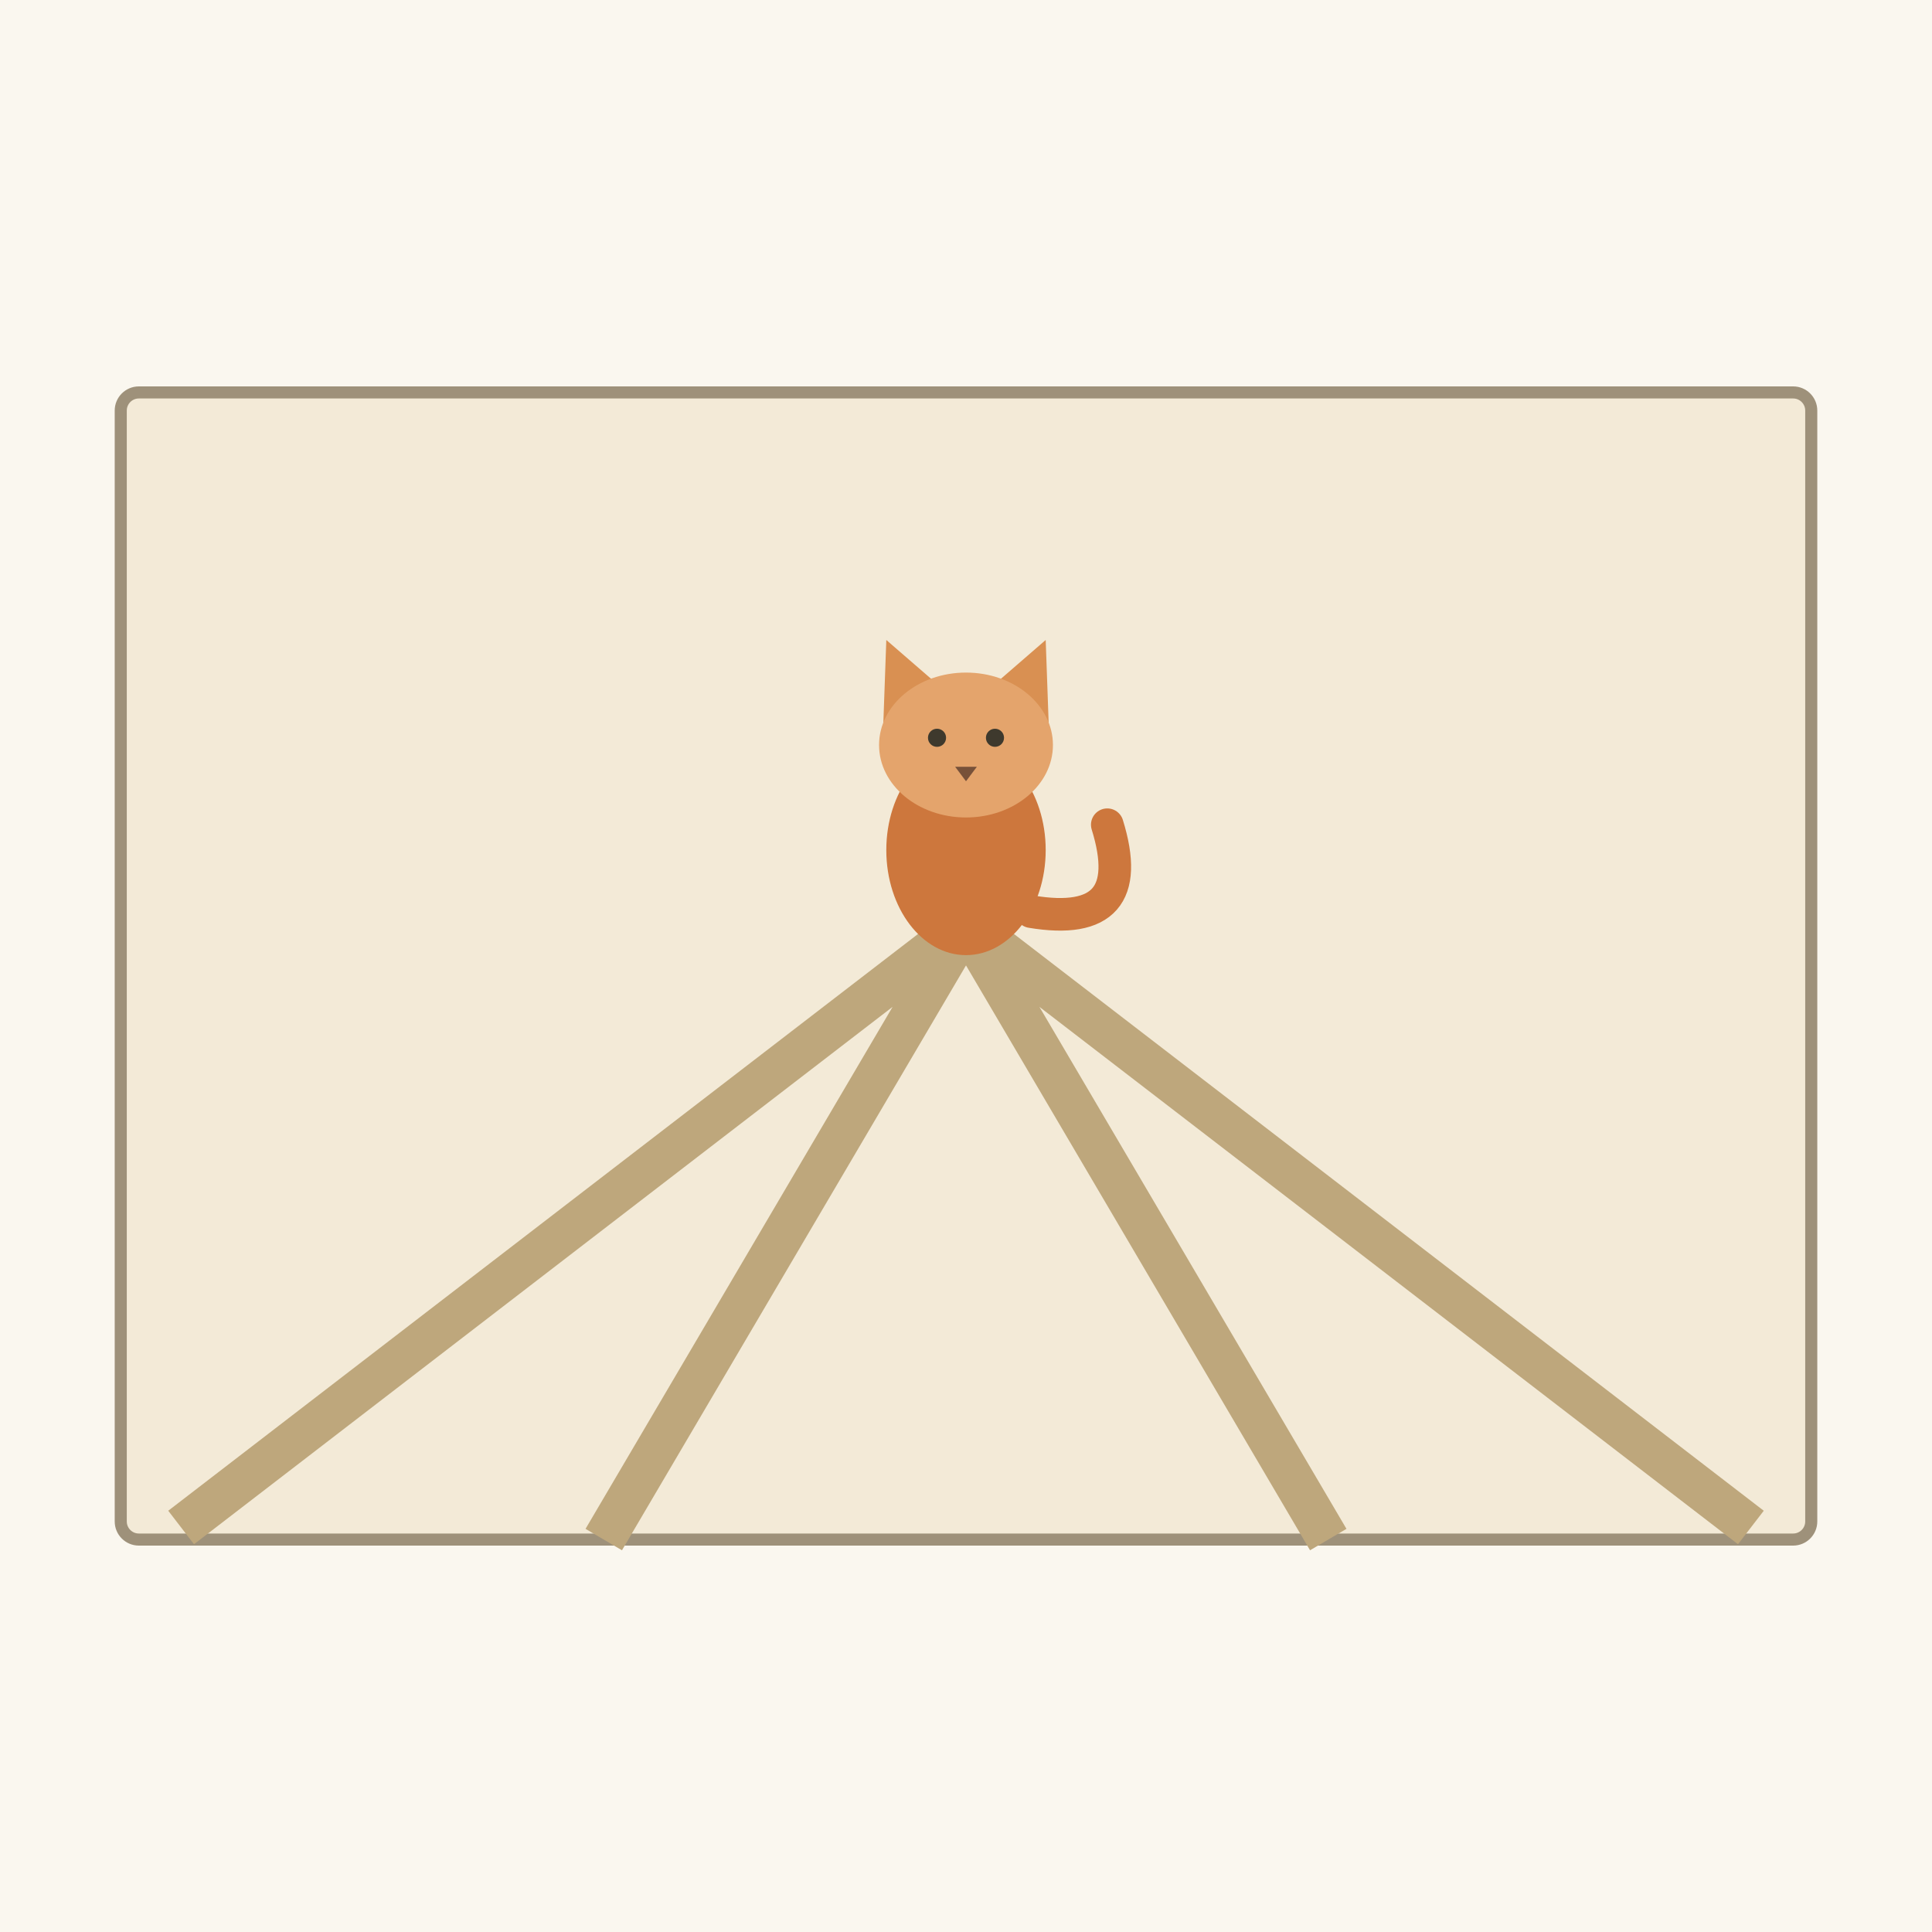
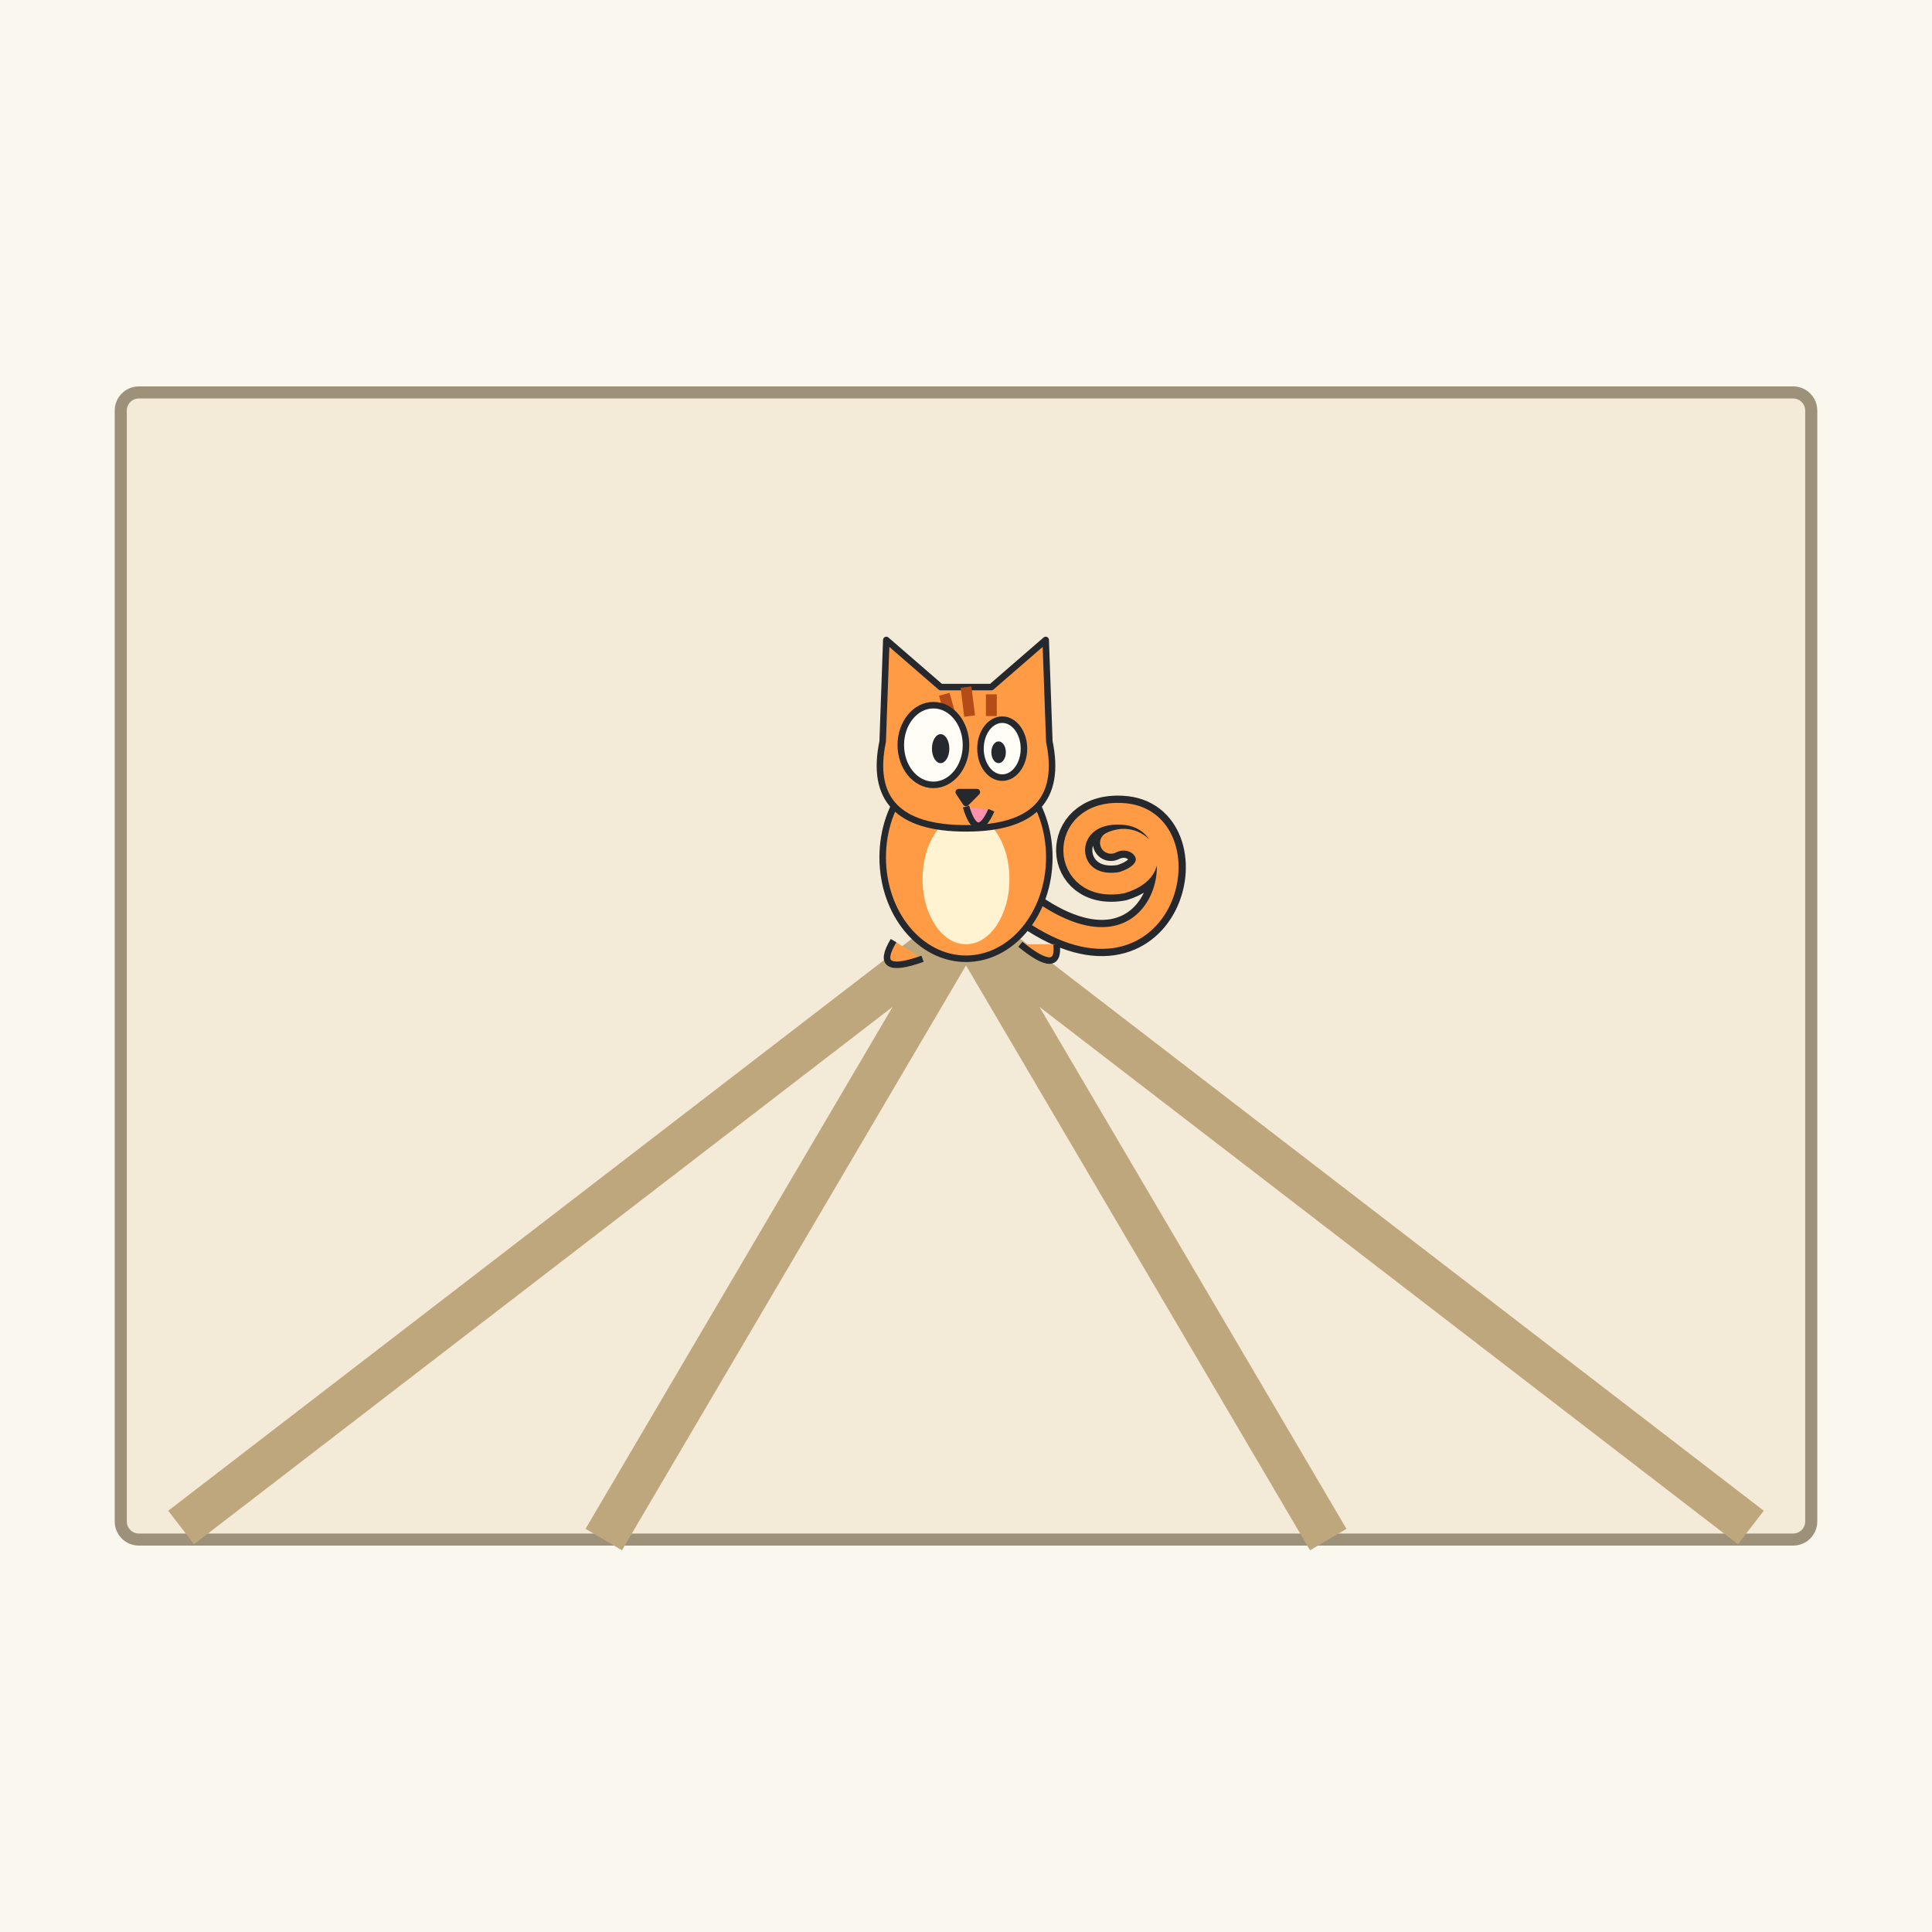
<svg xmlns="http://www.w3.org/2000/svg" width="320" height="320" viewBox="0 0 320 320" role="img">
  <defs>
    <clipPath id="clip">
      <rect x="20" y="65" width="280" height="190" />
    </clipPath>
  </defs>
  <rect width="320" height="320" fill="#faf7ef" />
  <rect x="20" y="65" width="280" height="190" rx="3" fill="#f3ead7" stroke="#9e917a" stroke-width="2" />
  <path d="M30 253L160 153L290 253M100 255L160 153L220 255" stroke="#bea77c" stroke-width="7" fill="none" />
-   <g transform="translate(160 127) scale(0.6)">
-     <ellipse cx="0" cy="23" rx="22" ry="29" fill="#cd773d" />
-     <path d="M-23 -7 L-22 -35 L-7 -22 L7 -22 L22 -35 L23 -7Z" fill="#d99052" />
-     <ellipse cx="0" cy="-6" rx="24" ry="20" fill="#e4a46c" />
-     <circle cx="-8" cy="-8" r="2.5" fill="#3e392d" />
-     <circle cx="8" cy="-8" r="2.5" fill="#3e392d" />
-     <path d="M-3 0 L3 0 L0 4Z" fill="#775139" />
-     <path d="M18 40 Q48 45 39 16" fill="none" stroke="#cd773d" stroke-width="9" stroke-linecap="round" />
+   <g data-mascot="quirky-orange-cat" transform="translate(160 127) scale(0.6)" stroke="#25282c" stroke-width="1.8" stroke-linejoin="round">
+     <path d="M18 40C56 66 67 14 43 13C25 12 26 35 43 32C56 28 48 17 40 21" fill="none" stroke="#25282c" stroke-width="10" stroke-linecap="round" />
+     <path d="M18 40C56 66 67 14 43 13C25 12 26 35 43 32C56 28 48 17 40 21" fill="none" stroke="#ff9a45" stroke-width="6" stroke-linecap="round" />
+     <ellipse cx="0" cy="25" rx="23" ry="28" fill="#ff9a45" />
+     <ellipse cx="0" cy="31" rx="12" ry="18" fill="#fff3d1" stroke="none" />
+     <path d="M-23 -7L-22 -35L-7 -22L7 -22L22 -35L23 -7Q28 17 0 17Q-28 17 -23 -7Z" fill="#ff9a45" />
+     <path d="M-6 -20L-4 -13M0 -22L1 -14M7 -20L7 -14" stroke="#b54b16" stroke-width="3" />
+     <ellipse cx="-9" cy="-6" rx="9" ry="11" fill="#fffdf5" />
+     <ellipse cx="10" cy="-5" rx="6" ry="8" fill="#fffdf5" />
+     <ellipse cx="-7" cy="-5" rx="2.4" ry="4" fill="#25282c" stroke="none" />
+     <ellipse cx="9" cy="-4" rx="2" ry="3" fill="#25282c" stroke="none" />
+     <path d="M-2 7L3 7L0 10Z" fill="#25282c" />
+     <path d="M0 11Q3 21 7 12" fill="#ff91b0" />
+     <path d="M-20 48Q-26 58 -12 53M15 49Q26 58 25 49" fill="#ff9a45" />
  </g>
</svg>
